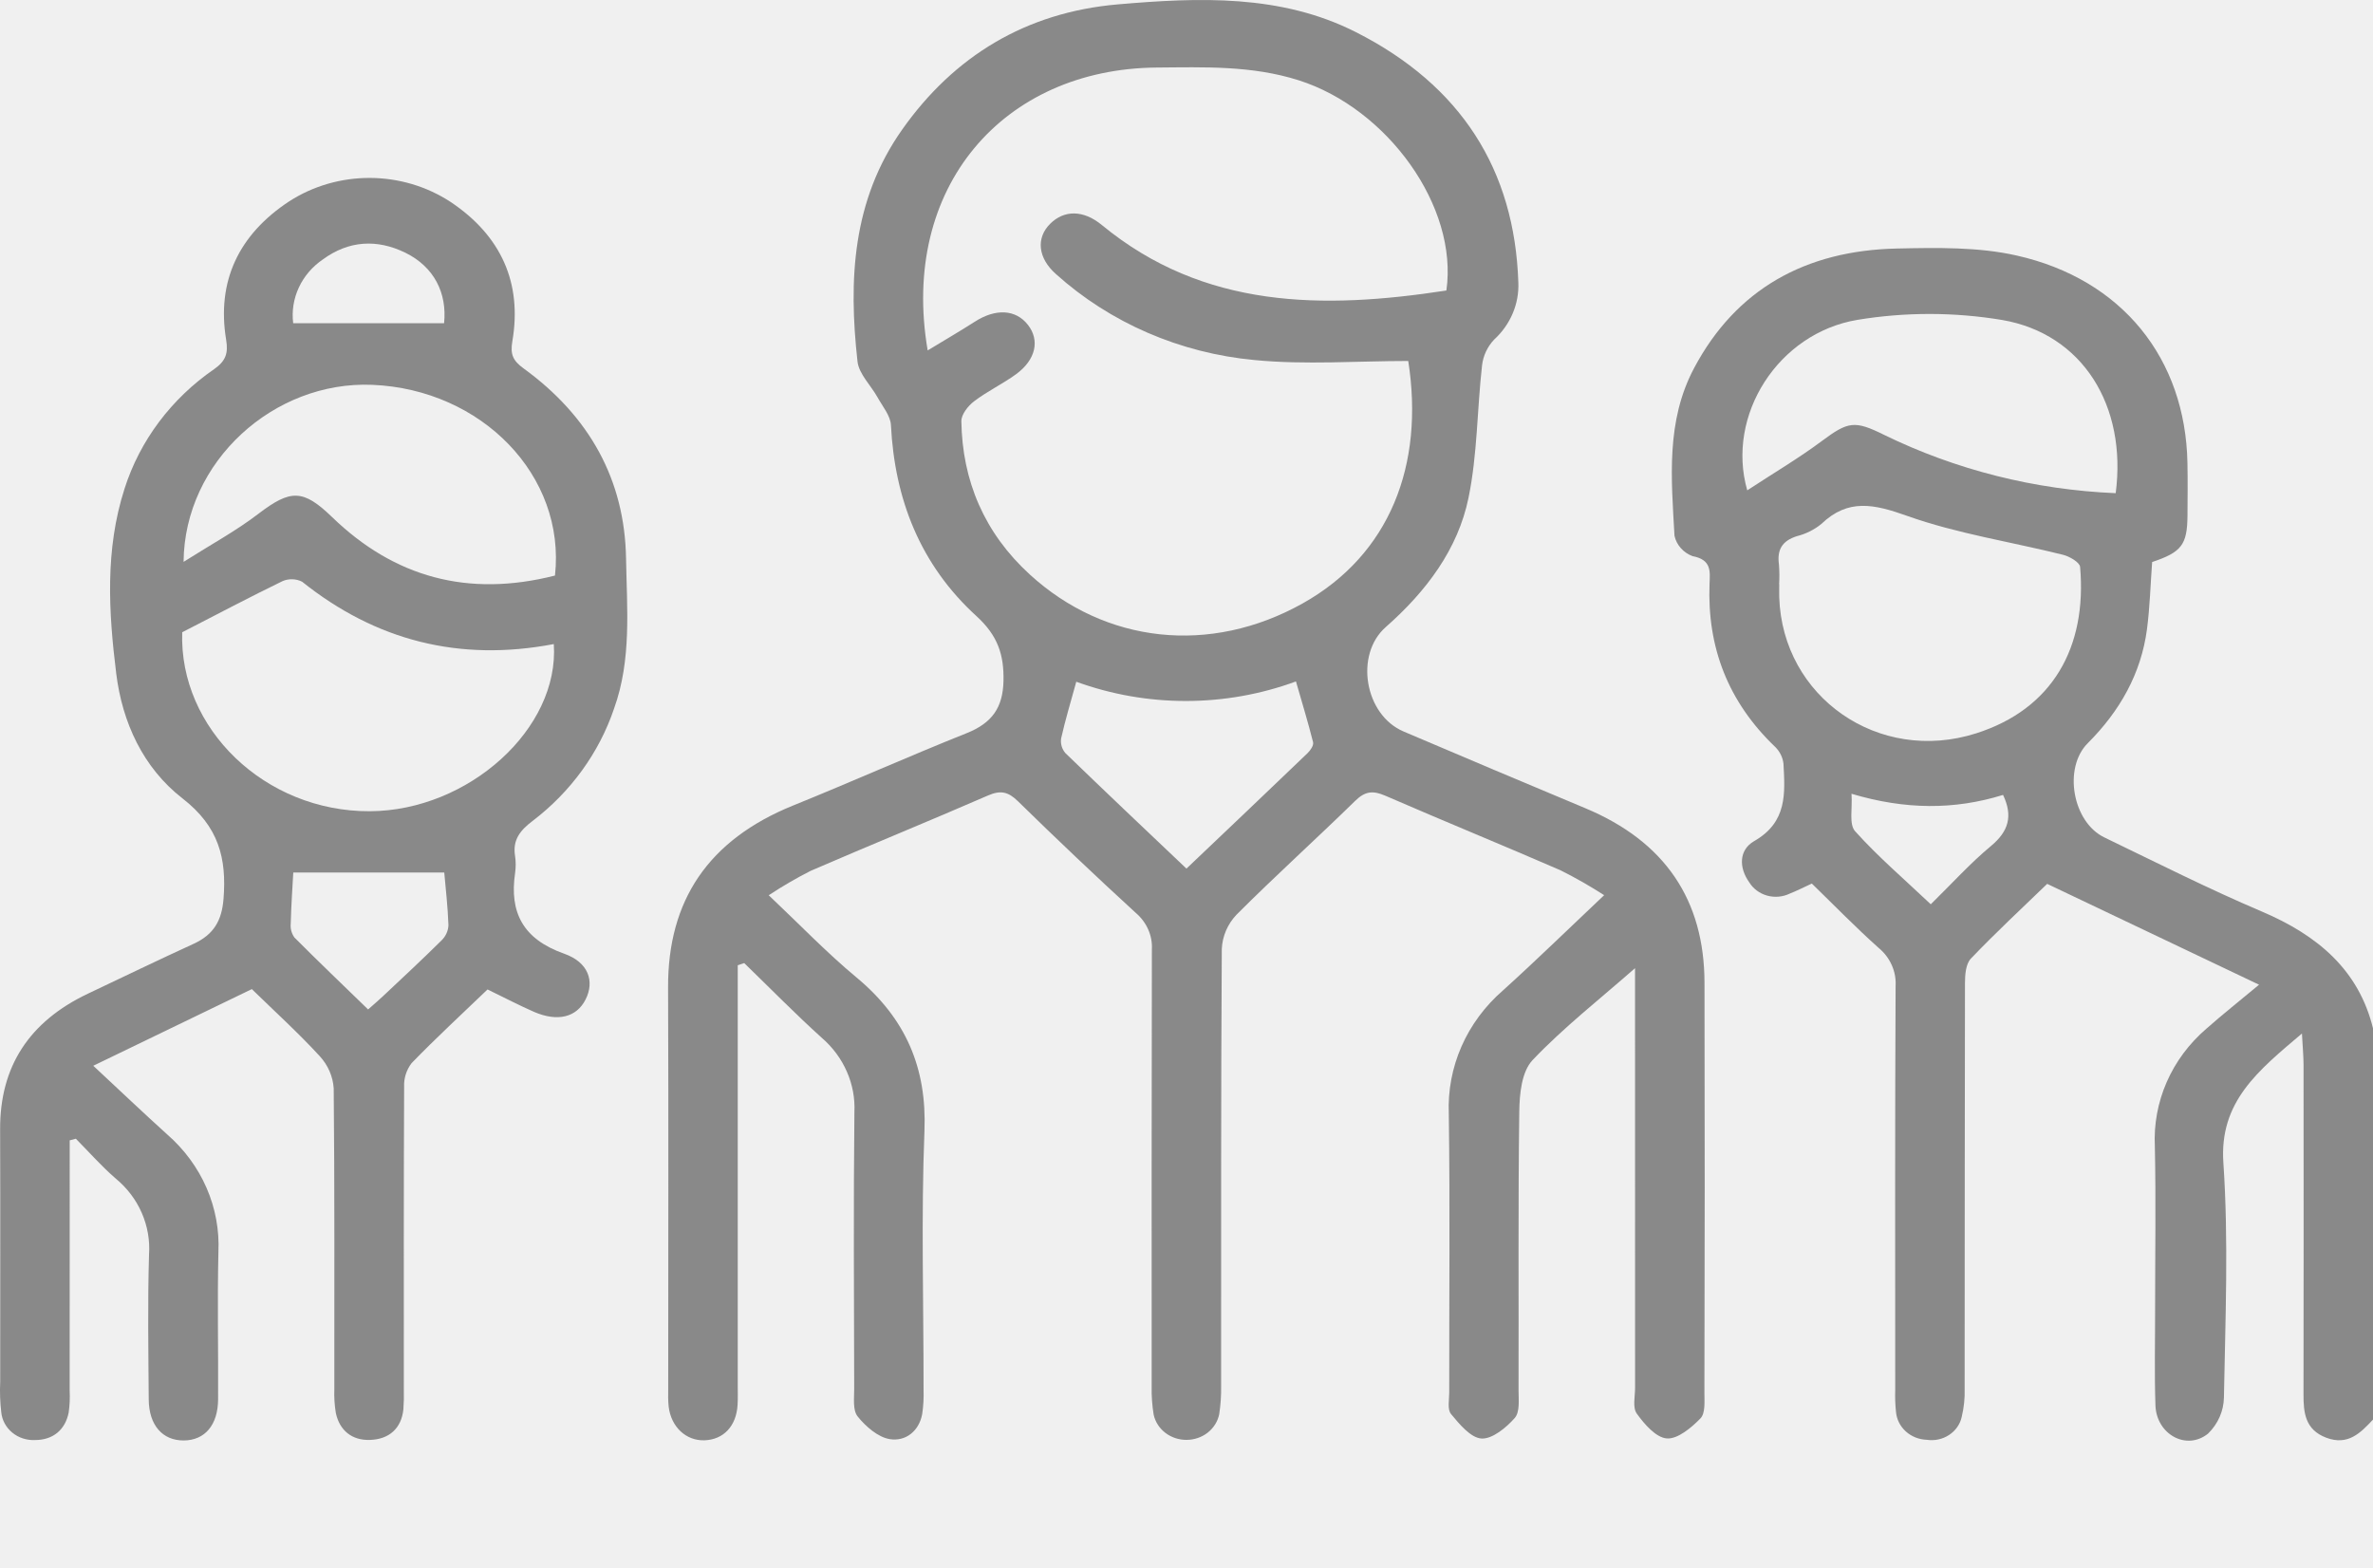
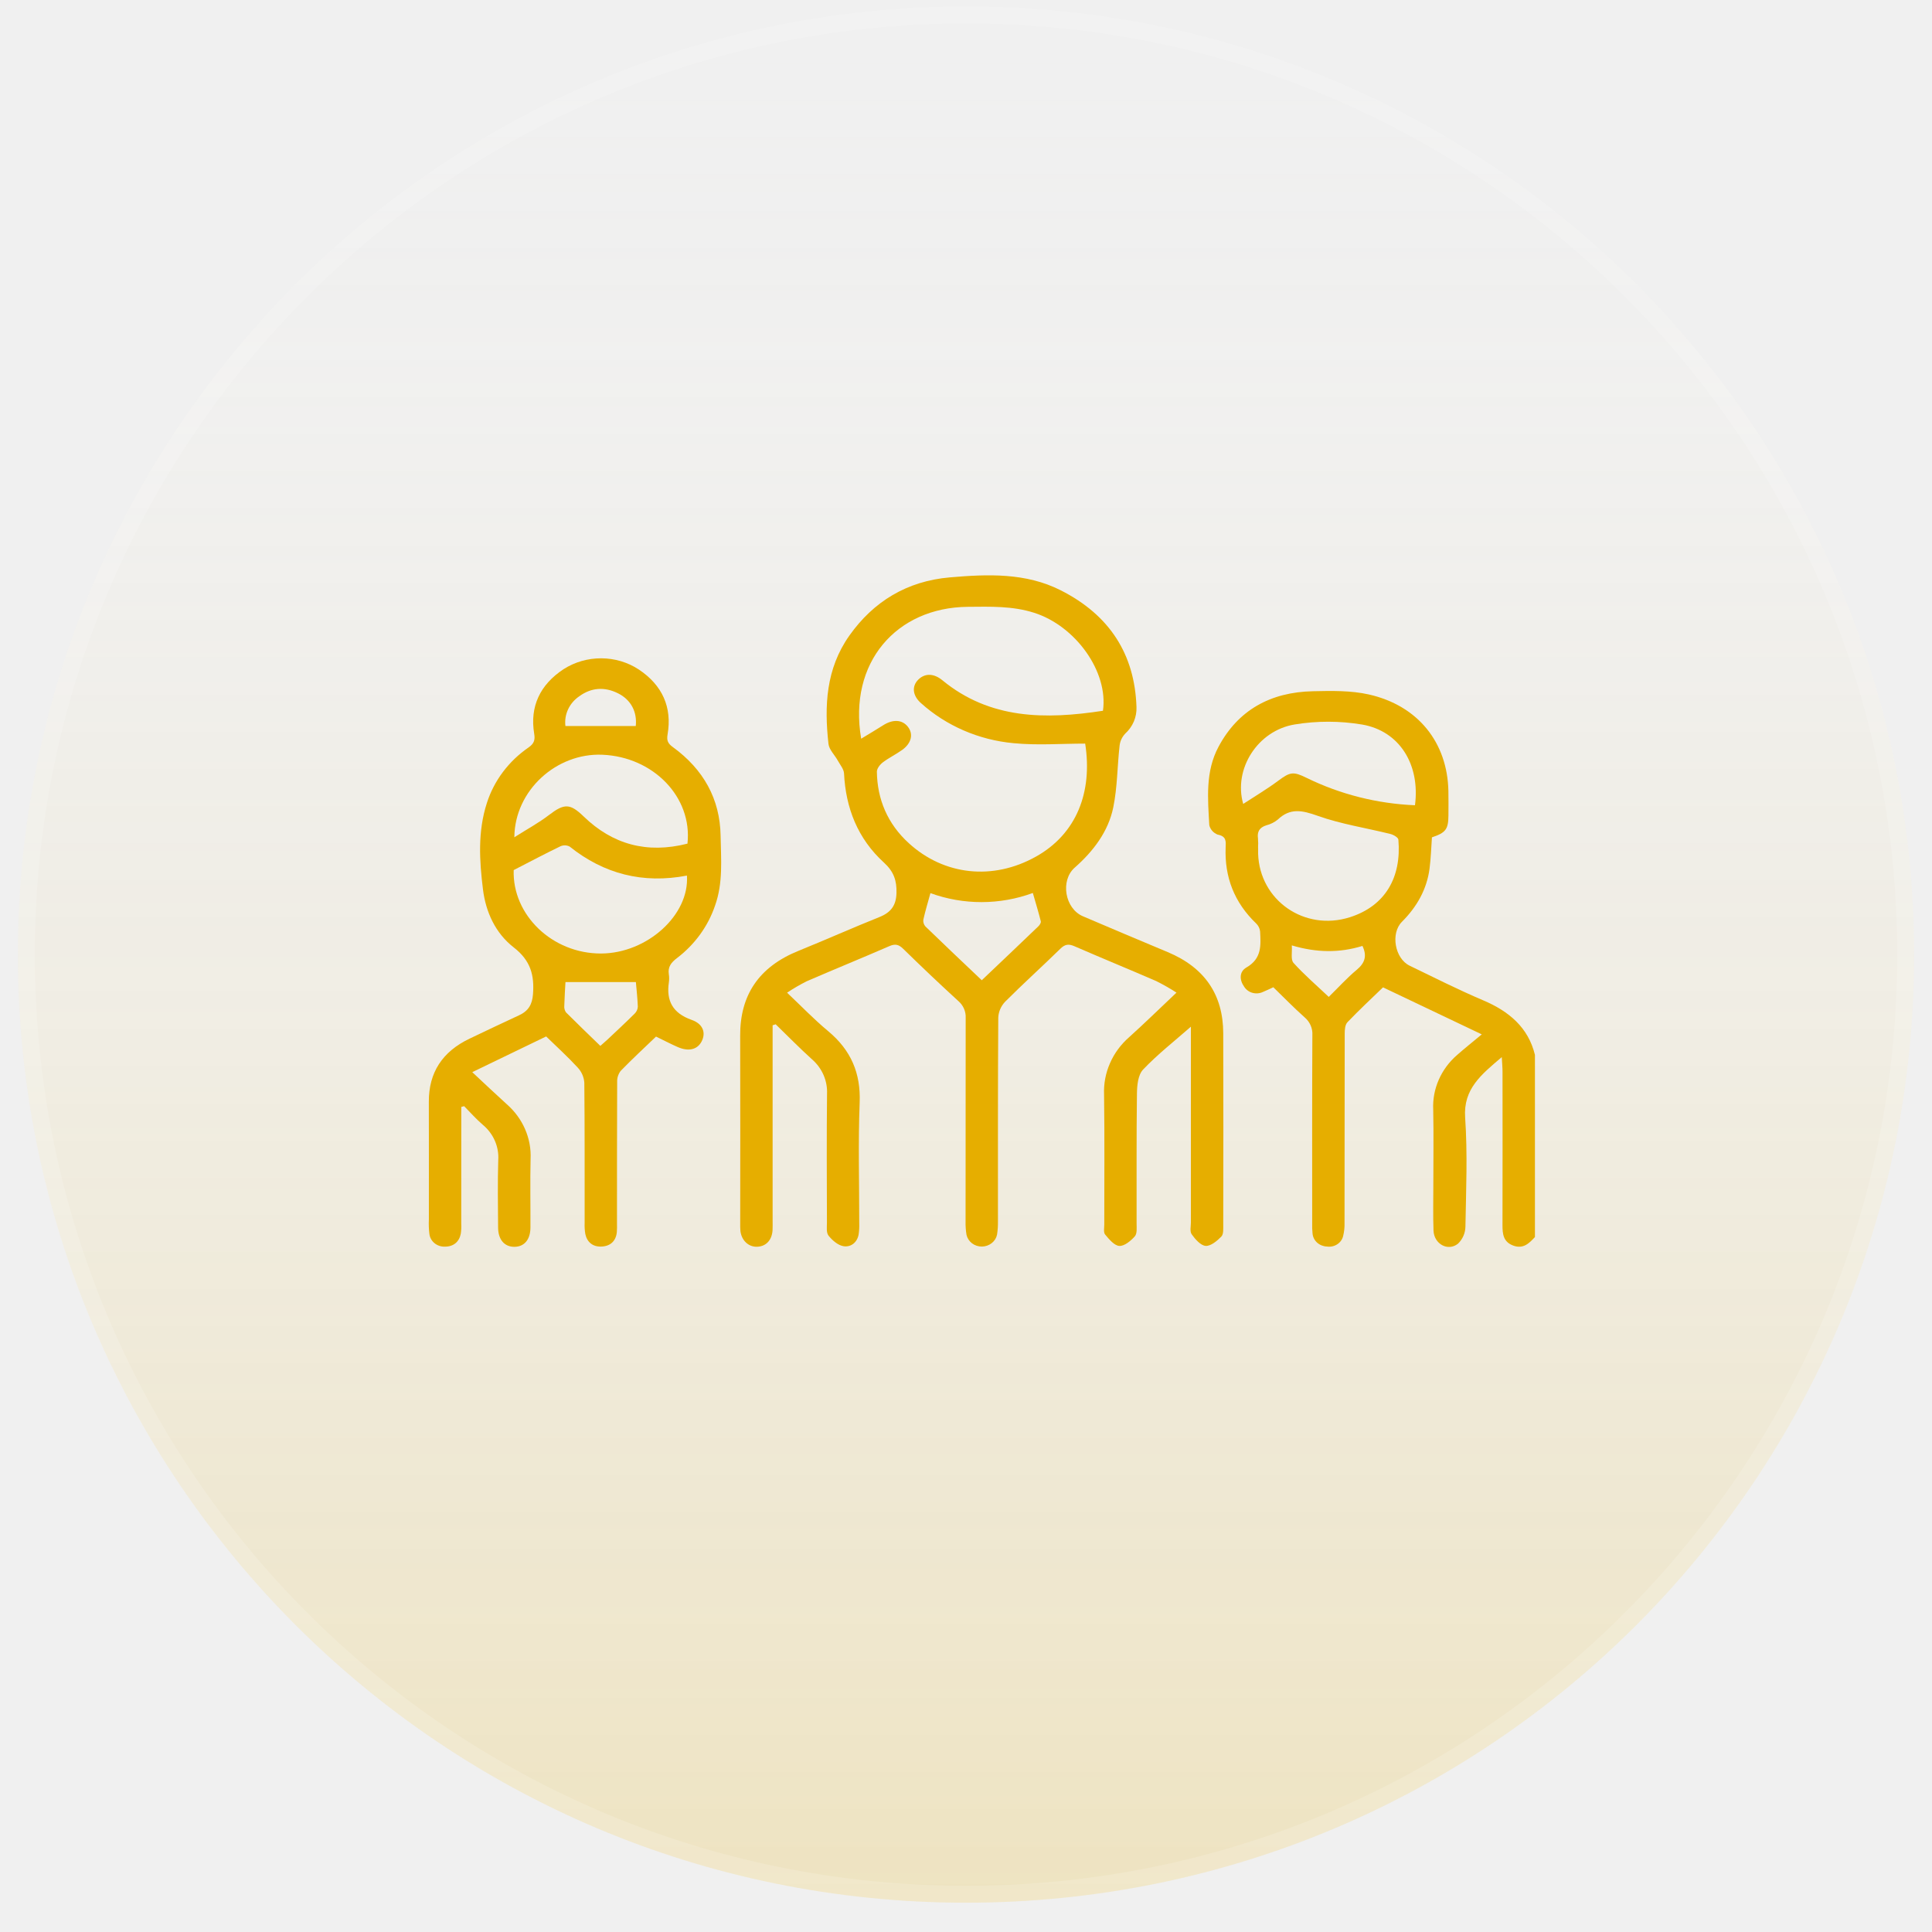
- <svg xmlns="http://www.w3.org/2000/svg" width="56" height="37" viewBox="0 0 56 37" fill="none">
-   <g clip-path="url(#clip0_627_991)">
-     <path d="M56.002 33.5C55.708 33.815 55.41 34.124 54.897 33.93C54.394 33.74 54.359 33.334 54.36 32.901C54.364 30.31 54.364 27.72 54.361 25.13C54.36 24.913 54.339 24.698 54.323 24.391C53.292 25.265 52.37 25.998 52.469 27.442C52.594 29.282 52.515 31.136 52.482 32.983C52.476 33.301 52.342 33.604 52.109 33.832C51.601 34.244 50.89 33.852 50.866 33.168C50.84 32.409 50.859 31.648 50.858 30.889C50.858 29.611 50.879 28.333 50.852 27.055C50.826 26.536 50.922 26.018 51.131 25.538C51.341 25.058 51.66 24.628 52.066 24.279C52.45 23.939 52.854 23.62 53.311 23.239L48.311 20.859C47.721 21.43 47.097 22.009 46.512 22.621C46.39 22.749 46.372 23 46.371 23.194C46.363 26.389 46.367 29.583 46.363 32.778C46.37 33.001 46.346 33.225 46.293 33.443C46.255 33.615 46.148 33.766 45.995 33.866C45.842 33.966 45.654 34.007 45.47 33.979C45.285 33.973 45.108 33.903 44.974 33.781C44.84 33.659 44.758 33.495 44.743 33.319C44.725 33.148 44.719 32.975 44.725 32.802C44.724 29.625 44.718 26.447 44.734 23.27C44.744 23.101 44.713 22.932 44.643 22.776C44.574 22.62 44.468 22.481 44.333 22.37C43.791 21.886 43.285 21.365 42.757 20.852C42.557 20.944 42.4 21.025 42.236 21.089C42.071 21.169 41.879 21.186 41.701 21.136C41.523 21.086 41.372 20.973 41.279 20.821C41.035 20.479 41.031 20.059 41.398 19.849C42.183 19.399 42.124 18.717 42.088 18.026C42.072 17.876 42.003 17.736 41.893 17.628C40.776 16.56 40.286 15.271 40.343 13.781C40.354 13.49 40.397 13.21 39.942 13.125C39.834 13.085 39.739 13.019 39.665 12.935C39.59 12.851 39.539 12.751 39.516 12.644C39.442 11.302 39.309 9.942 39.981 8.682C40.969 6.826 42.605 5.911 44.767 5.865C45.708 5.845 46.685 5.826 47.589 6.03C50.086 6.591 51.574 8.468 51.621 10.923C51.629 11.337 51.625 11.752 51.622 12.166C51.617 12.856 51.483 13.032 50.788 13.264C50.749 13.789 50.735 14.323 50.666 14.85C50.528 15.895 50.028 16.78 49.267 17.541C48.687 18.122 48.906 19.398 49.66 19.763C50.893 20.358 52.116 20.976 53.376 21.512C54.7 22.075 55.666 22.895 56.002 24.276V33.5ZM41.985 13.788H41.988C41.988 13.891 41.985 13.995 41.988 14.098C42.066 16.453 44.335 18.039 46.634 17.307C48.433 16.735 49.254 15.28 49.088 13.379C49.079 13.271 48.84 13.132 48.685 13.093C47.458 12.787 46.187 12.595 45.007 12.175C44.223 11.896 43.615 11.76 42.982 12.365C42.816 12.501 42.619 12.599 42.407 12.653C42.047 12.765 41.934 12.984 41.981 13.322C41.993 13.477 41.995 13.633 41.985 13.788ZM49.928 11.639C50.196 9.581 49.151 7.88 47.251 7.552C46.122 7.364 44.967 7.362 43.837 7.548C41.96 7.859 40.727 9.805 41.233 11.572C41.847 11.169 42.443 10.818 42.992 10.409C43.61 9.949 43.762 9.915 44.459 10.261C46.155 11.09 48.021 11.56 49.928 11.639ZM43.693 18.733C43.719 19.087 43.628 19.451 43.78 19.619C44.316 20.216 44.936 20.747 45.564 21.341C46.064 20.851 46.492 20.375 46.983 19.967C47.4 19.62 47.507 19.261 47.27 18.76C46.122 19.116 44.96 19.111 43.693 18.733Z" fill="#898989" />
-     <path d="M38.585 22.849C37.764 23.571 36.905 24.242 36.168 25.017C35.907 25.293 35.859 25.82 35.853 26.234C35.824 28.427 35.842 30.621 35.836 32.814C35.836 33.036 35.871 33.323 35.745 33.466C35.547 33.691 35.216 33.965 34.961 33.949C34.705 33.933 34.441 33.609 34.244 33.373C34.151 33.262 34.2 33.039 34.2 32.867C34.198 30.674 34.22 28.48 34.19 26.287C34.167 25.742 34.269 25.2 34.489 24.697C34.71 24.194 35.043 23.743 35.467 23.375C36.255 22.663 37.013 21.922 37.856 21.126C37.524 20.912 37.18 20.716 36.825 20.538C35.452 19.942 34.065 19.375 32.692 18.779C32.399 18.652 32.215 18.671 31.982 18.899C31.056 19.805 30.091 20.674 29.177 21.59C28.968 21.812 28.847 22.096 28.833 22.394C28.811 25.831 28.819 29.268 28.817 32.705C28.821 32.929 28.806 33.154 28.772 33.375C28.738 33.545 28.642 33.698 28.502 33.809C28.362 33.919 28.186 33.98 28.003 33.981C27.821 33.983 27.644 33.924 27.502 33.816C27.36 33.707 27.262 33.556 27.225 33.386C27.189 33.165 27.173 32.941 27.178 32.717C27.176 29.28 27.177 25.843 27.183 22.405C27.192 22.244 27.162 22.084 27.096 21.935C27.031 21.787 26.931 21.654 26.805 21.546C25.861 20.681 24.934 19.802 24.021 18.908C23.796 18.689 23.618 18.641 23.314 18.774C21.925 19.379 20.52 19.95 19.13 20.552C18.788 20.726 18.458 20.918 18.141 21.128C18.871 21.817 19.507 22.482 20.214 23.069C21.381 24.039 21.874 25.209 21.816 26.689C21.736 28.724 21.797 30.764 21.795 32.803C21.801 32.992 21.791 33.182 21.763 33.37C21.69 33.77 21.377 34.023 21.001 33.964C20.719 33.92 20.428 33.663 20.24 33.429C20.119 33.278 20.159 32.998 20.158 32.776C20.153 30.599 20.14 28.423 20.163 26.247C20.179 25.92 20.118 25.593 19.985 25.291C19.853 24.988 19.652 24.717 19.397 24.496C18.766 23.927 18.173 23.32 17.563 22.729L17.41 22.78V23.309C17.41 26.435 17.41 29.561 17.41 32.688C17.41 32.843 17.415 32.999 17.406 33.154C17.377 33.656 17.075 33.976 16.624 33.991C16.192 34.005 15.84 33.68 15.78 33.201C15.767 33.063 15.764 32.925 15.769 32.787C15.769 29.626 15.778 26.465 15.766 23.304C15.758 21.25 16.716 19.82 18.719 19.009C20.091 18.454 21.441 17.85 22.816 17.301C23.416 17.061 23.666 16.695 23.681 16.074C23.695 15.454 23.548 15.001 23.044 14.541C21.712 13.326 21.113 11.776 21.025 10.032C21.013 9.81 20.828 9.592 20.71 9.379C20.552 9.094 20.269 8.826 20.236 8.531C20.023 6.613 20.107 4.73 21.295 3.051C22.512 1.33 24.205 0.29 26.383 0.103C28.29 -0.061 30.222 -0.141 31.997 0.758C34.48 2.016 35.742 4.006 35.831 6.662C35.842 6.913 35.797 7.164 35.698 7.397C35.599 7.63 35.45 7.841 35.259 8.015C35.1 8.184 35.001 8.396 34.975 8.621C34.857 9.663 34.866 10.726 34.655 11.749C34.406 12.963 33.657 13.958 32.702 14.799C31.964 15.449 32.201 16.87 33.122 17.263C34.549 17.871 35.978 18.475 37.41 19.073C39.301 19.863 40.219 21.249 40.224 23.187C40.231 26.417 40.231 29.647 40.222 32.877C40.222 33.081 40.247 33.352 40.128 33.475C39.916 33.693 39.59 33.967 39.334 33.947C39.078 33.927 38.803 33.608 38.627 33.362C38.522 33.217 38.586 32.96 38.586 32.753C38.584 29.627 38.584 26.5 38.585 23.374C38.585 23.187 38.585 23 38.585 22.849ZM34.133 6.856C34.416 4.877 32.742 2.56 30.646 1.894C29.543 1.544 28.42 1.585 27.294 1.594C23.677 1.625 21.234 4.417 21.892 8.27C22.284 8.031 22.648 7.821 23.001 7.594C23.494 7.276 23.97 7.298 24.258 7.667C24.543 8.03 24.445 8.491 23.977 8.832C23.661 9.062 23.297 9.234 22.988 9.47C22.843 9.58 22.685 9.782 22.687 9.94C22.708 11.348 23.231 12.579 24.302 13.558C26.086 15.189 28.558 15.463 30.742 14.24C32.795 13.09 33.617 10.979 33.233 8.519C32.033 8.519 30.807 8.614 29.605 8.497C27.848 8.334 26.199 7.62 24.919 6.468C24.488 6.086 24.448 5.614 24.783 5.281C25.113 4.953 25.564 4.95 26.003 5.311C28.413 7.296 31.224 7.303 34.133 6.856ZM27.999 20.499C28.989 19.557 29.927 18.668 30.859 17.772C30.927 17.707 31.005 17.589 30.987 17.516C30.868 17.042 30.724 16.573 30.583 16.082C28.916 16.695 27.068 16.697 25.399 16.089C25.268 16.565 25.139 16.991 25.042 17.424C25.032 17.485 25.036 17.548 25.053 17.608C25.07 17.669 25.101 17.725 25.142 17.773C26.07 18.672 27.01 19.56 27.999 20.499Z" fill="#898989" />
-     <path d="M11.505 23.351C10.905 23.928 10.291 24.494 9.713 25.09C9.59 25.252 9.528 25.449 9.537 25.648C9.526 28.032 9.53 30.415 9.53 32.799C9.534 32.954 9.531 33.109 9.519 33.265C9.471 33.71 9.184 33.967 8.733 33.982C8.304 33.998 8.013 33.756 7.926 33.349C7.894 33.161 7.883 32.971 7.89 32.782C7.888 30.416 7.899 28.049 7.875 25.683C7.856 25.404 7.741 25.139 7.547 24.927C7.035 24.37 6.469 23.856 5.943 23.343L2.201 25.152C2.828 25.736 3.379 26.26 3.944 26.771C4.347 27.122 4.665 27.553 4.874 28.033C5.083 28.513 5.179 29.031 5.154 29.55C5.128 30.707 5.153 31.864 5.147 33.022C5.144 33.632 4.833 33.993 4.334 33.995C3.834 33.996 3.514 33.634 3.51 33.026C3.502 31.886 3.483 30.746 3.517 29.607C3.54 29.27 3.481 28.934 3.345 28.623C3.209 28.311 2.998 28.034 2.73 27.813C2.395 27.523 2.102 27.189 1.79 26.874L1.645 26.912V27.377C1.645 29.191 1.645 31.004 1.644 32.818C1.653 32.99 1.645 33.163 1.621 33.334C1.54 33.745 1.25 33.986 0.824 33.985C0.628 33.994 0.437 33.931 0.289 33.809C0.141 33.687 0.049 33.517 0.03 33.332C0.002 33.092 -0.007 32.85 0.005 32.608C0.004 30.622 0.01 28.636 0.003 26.65C-0.003 25.173 0.686 24.11 2.076 23.45C2.906 23.056 3.734 22.657 4.569 22.274C5.047 22.055 5.235 21.722 5.275 21.212C5.35 20.258 5.166 19.509 4.306 18.842C3.374 18.118 2.885 17.044 2.743 15.897C2.562 14.438 2.476 12.97 2.939 11.533C3.3 10.399 4.042 9.408 5.053 8.712C5.329 8.518 5.389 8.336 5.337 8.021C5.109 6.643 5.629 5.537 6.827 4.75C7.389 4.388 8.054 4.196 8.733 4.199C9.413 4.202 10.075 4.4 10.634 4.766C11.831 5.566 12.325 6.683 12.091 8.053C12.038 8.362 12.104 8.511 12.354 8.693C13.908 9.822 14.743 11.32 14.774 13.181C14.794 14.366 14.908 15.563 14.491 16.723C14.138 17.766 13.47 18.687 12.57 19.373C12.27 19.599 12.096 19.826 12.154 20.195C12.175 20.332 12.175 20.471 12.155 20.609C12.021 21.528 12.336 22.162 13.313 22.507C13.889 22.71 14.036 23.159 13.819 23.588C13.607 24.008 13.161 24.122 12.602 23.88C12.256 23.729 11.921 23.553 11.505 23.351ZM4.3 14.921C4.224 17.187 6.248 19.157 8.73 19.145C11.056 19.133 13.205 17.196 13.069 15.2C10.838 15.626 8.865 15.116 7.13 13.729C7.06 13.693 6.981 13.673 6.901 13.671C6.821 13.668 6.742 13.683 6.669 13.714C5.899 14.088 5.143 14.488 4.3 14.921ZM13.097 13.583C13.355 11.23 11.373 9.189 8.785 9.082C6.465 8.986 4.353 10.886 4.332 13.26C4.977 12.851 5.568 12.531 6.092 12.13C6.86 11.542 7.154 11.542 7.841 12.207C9.302 13.62 11.041 14.106 13.097 13.583ZM10.484 20.591H6.921C6.902 20.939 6.872 21.368 6.861 21.798C6.849 21.913 6.88 22.029 6.948 22.125C7.517 22.696 8.1 23.253 8.687 23.823C8.855 23.674 8.949 23.594 9.038 23.51C9.503 23.072 9.972 22.638 10.424 22.189C10.521 22.093 10.577 21.967 10.583 21.835C10.567 21.39 10.515 20.947 10.484 20.591ZM10.48 7.628C10.554 6.914 10.242 6.297 9.569 5.966C8.891 5.634 8.226 5.679 7.62 6.122C7.372 6.291 7.176 6.519 7.053 6.784C6.929 7.049 6.883 7.341 6.919 7.628H10.48Z" fill="#898989" />
+ <svg xmlns="http://www.w3.org/2000/svg" width="54" height="54" viewBox="0 0 54 54" fill="none">
+   <rect x="0.5" y="0.181" width="53" height="53" rx="26.5" fill="url(#paint0_linear_3536_50275)" />
+   <rect x="0.737" y="0.418" width="52.527" height="52.527" rx="26.263" stroke="white" stroke-opacity="0.15" stroke-width="0.473" />
+   <g clip-path="url(#clip0_3536_50275)">
+     <path d="M42.902 34.576C42.74 34.75 42.575 34.92 42.292 34.813C42.014 34.709 41.995 34.485 41.995 34.245C41.998 32.815 41.998 31.385 41.996 29.955C41.996 29.836 41.984 29.716 41.975 29.547C41.406 30.03 40.897 30.434 40.951 31.232C41.021 32.247 40.977 33.271 40.959 34.291C40.955 34.466 40.882 34.634 40.753 34.76C40.472 34.987 40.08 34.771 40.067 34.393C40.052 33.974 40.062 33.554 40.062 33.135C40.062 32.429 40.073 31.723 40.059 31.018C40.044 30.732 40.097 30.446 40.213 30.181C40.329 29.916 40.505 29.678 40.729 29.485C40.941 29.298 41.164 29.121 41.416 28.911L38.656 27.597C38.33 27.912 37.986 28.232 37.663 28.57C37.595 28.64 37.585 28.779 37.585 28.886C37.581 30.65 37.583 32.414 37.58 34.178C37.584 34.301 37.571 34.424 37.542 34.544C37.521 34.639 37.462 34.723 37.377 34.778C37.292 34.834 37.189 34.856 37.087 34.841C36.985 34.837 36.888 34.798 36.813 34.731C36.739 34.664 36.694 34.573 36.686 34.476C36.676 34.382 36.673 34.286 36.676 34.191C36.676 32.437 36.672 30.683 36.681 28.928C36.687 28.835 36.669 28.742 36.631 28.656C36.593 28.57 36.534 28.493 36.46 28.431C36.16 28.164 35.881 27.876 35.59 27.594C35.479 27.644 35.392 27.689 35.302 27.724C35.211 27.768 35.105 27.777 35.007 27.75C34.908 27.723 34.825 27.66 34.773 27.576C34.639 27.387 34.636 27.156 34.84 27.04C35.273 26.791 35.24 26.415 35.22 26.033C35.211 25.951 35.173 25.873 35.113 25.814C34.496 25.224 34.225 24.512 34.257 23.689C34.263 23.529 34.287 23.374 34.035 23.328C33.976 23.305 33.923 23.269 33.883 23.223C33.841 23.176 33.813 23.121 33.8 23.062C33.759 22.321 33.686 21.57 34.057 20.874C34.603 19.85 35.506 19.345 36.699 19.32C37.219 19.308 37.758 19.298 38.257 19.41C39.636 19.72 40.457 20.756 40.483 22.112C40.488 22.34 40.485 22.569 40.484 22.798C40.481 23.179 40.407 23.276 40.023 23.404C40.002 23.694 39.994 23.989 39.956 24.28C39.88 24.857 39.604 25.345 39.184 25.765C38.863 26.086 38.984 26.791 39.401 26.992C40.081 27.321 40.756 27.662 41.452 27.958C42.183 28.268 42.716 28.721 42.902 29.484V34.576ZM35.163 23.693H35.165C35.165 23.75 35.163 23.808 35.165 23.865C35.208 25.165 36.461 26.04 37.73 25.637C38.723 25.321 39.176 24.517 39.085 23.468C39.08 23.408 38.948 23.331 38.862 23.31C38.185 23.141 37.483 23.035 36.832 22.803C36.399 22.649 36.063 22.574 35.714 22.908C35.622 22.983 35.514 23.037 35.397 23.067C35.198 23.129 35.135 23.25 35.161 23.436C35.168 23.522 35.169 23.608 35.163 23.693ZM39.549 22.507C39.697 21.371 39.12 20.432 38.071 20.251C37.447 20.147 36.81 20.146 36.186 20.249C35.15 20.42 34.469 21.495 34.748 22.47C35.087 22.248 35.416 22.054 35.719 21.828C36.06 21.574 36.144 21.555 36.529 21.746C37.466 22.204 38.496 22.463 39.549 22.507ZM36.106 26.424C36.121 26.619 36.071 26.82 36.154 26.913C36.45 27.242 36.792 27.535 37.139 27.864C37.416 27.593 37.652 27.33 37.923 27.105C38.153 26.913 38.212 26.715 38.081 26.439C37.447 26.635 36.806 26.632 36.106 26.424Z" fill="#E6AE00" />
+     <path d="M33.286 28.696C32.833 29.094 32.358 29.465 31.951 29.893C31.807 30.045 31.781 30.336 31.778 30.564C31.762 31.775 31.771 32.986 31.768 34.197C31.768 34.32 31.787 34.478 31.718 34.557C31.608 34.681 31.426 34.833 31.285 34.824C31.144 34.815 30.998 34.636 30.889 34.506C30.838 34.444 30.865 34.321 30.865 34.226C30.864 33.015 30.876 31.804 30.859 30.593C30.846 30.293 30.903 29.993 31.025 29.716C31.146 29.438 31.33 29.189 31.564 28.986C31.999 28.593 32.418 28.184 32.883 27.744C32.7 27.626 32.51 27.518 32.314 27.42C31.556 27.091 30.79 26.778 30.032 26.448C29.87 26.378 29.769 26.389 29.64 26.515C29.129 27.015 28.596 27.495 28.092 28C27.976 28.123 27.909 28.28 27.902 28.444C27.889 30.342 27.894 32.239 27.893 34.137C27.895 34.261 27.887 34.384 27.868 34.507C27.849 34.601 27.797 34.685 27.719 34.746C27.642 34.807 27.544 34.841 27.444 34.842C27.343 34.842 27.245 34.81 27.167 34.75C27.089 34.69 27.035 34.606 27.014 34.513C26.994 34.391 26.985 34.267 26.988 34.143C26.987 32.246 26.988 30.348 26.991 28.451C26.996 28.362 26.979 28.273 26.943 28.191C26.907 28.109 26.852 28.035 26.782 27.976C26.261 27.499 25.749 27.013 25.245 26.52C25.121 26.399 25.023 26.372 24.855 26.446C24.088 26.78 23.312 27.095 22.545 27.428C22.356 27.523 22.174 27.629 21.999 27.746C22.402 28.126 22.753 28.493 23.143 28.817C23.788 29.353 24.06 29.998 24.028 30.815C23.984 31.939 24.017 33.066 24.016 34.191C24.02 34.295 24.014 34.4 23.999 34.504C23.959 34.725 23.786 34.864 23.578 34.832C23.422 34.808 23.261 34.666 23.158 34.537C23.091 34.453 23.113 34.299 23.113 34.176C23.11 32.974 23.103 31.773 23.116 30.571C23.124 30.391 23.09 30.211 23.017 30.044C22.944 29.877 22.833 29.727 22.692 29.605C22.344 29.291 22.016 28.955 21.68 28.629L21.595 28.657V28.95C21.595 30.675 21.595 32.401 21.595 34.127C21.595 34.213 21.598 34.299 21.593 34.385C21.577 34.662 21.41 34.839 21.161 34.847C20.923 34.855 20.729 34.675 20.695 34.41C20.689 34.334 20.687 34.258 20.689 34.182C20.689 32.437 20.694 30.692 20.688 28.947C20.683 27.813 21.212 27.023 22.318 26.576C23.075 26.269 23.821 25.936 24.58 25.632C24.911 25.5 25.049 25.298 25.057 24.955C25.065 24.613 24.984 24.363 24.706 24.109C23.97 23.438 23.639 22.582 23.591 21.619C23.585 21.497 23.482 21.377 23.417 21.259C23.33 21.101 23.174 20.954 23.156 20.791C23.038 19.732 23.084 18.692 23.74 17.765C24.412 16.815 25.347 16.241 26.549 16.138C27.602 16.047 28.669 16.003 29.649 16.5C31.019 17.194 31.716 18.292 31.765 19.759C31.771 19.898 31.746 20.036 31.692 20.165C31.637 20.293 31.555 20.41 31.449 20.506C31.362 20.599 31.307 20.716 31.293 20.84C31.228 21.416 31.232 22.003 31.116 22.568C30.978 23.238 30.565 23.787 30.038 24.251C29.631 24.61 29.761 25.395 30.27 25.611C31.057 25.947 31.846 26.281 32.637 26.611C33.681 27.047 34.188 27.812 34.19 28.882C34.195 30.666 34.194 32.449 34.19 34.232C34.189 34.345 34.203 34.494 34.137 34.562C34.021 34.682 33.84 34.833 33.699 34.823C33.558 34.812 33.406 34.636 33.309 34.5C33.251 34.42 33.286 34.278 33.286 34.163C33.285 32.437 33.285 30.711 33.286 28.985C33.286 28.882 33.286 28.779 33.286 28.696ZM30.828 19.866C30.984 18.773 30.06 17.494 28.903 17.127C28.294 16.933 27.674 16.956 27.052 16.961C25.055 16.978 23.706 18.519 24.07 20.647C24.286 20.515 24.487 20.398 24.682 20.273C24.954 20.098 25.217 20.11 25.376 20.314C25.533 20.514 25.479 20.769 25.221 20.957C25.046 21.084 24.846 21.179 24.675 21.309C24.595 21.37 24.508 21.482 24.509 21.569C24.52 22.346 24.809 23.026 25.4 23.566C26.385 24.467 27.75 24.618 28.956 23.942C30.089 23.308 30.543 22.142 30.331 20.784C29.668 20.784 28.992 20.837 28.328 20.772C27.358 20.682 26.448 20.288 25.741 19.652C25.503 19.441 25.481 19.18 25.666 18.996C25.848 18.815 26.097 18.814 26.339 19.013C27.67 20.109 29.222 20.113 30.828 19.866ZM27.441 27.398C27.988 26.878 28.506 26.387 29.02 25.893C29.058 25.857 29.101 25.792 29.091 25.751C29.025 25.489 28.946 25.23 28.868 24.959C27.948 25.298 26.927 25.299 26.006 24.963C25.934 25.226 25.862 25.461 25.809 25.7C25.803 25.734 25.805 25.769 25.815 25.802C25.824 25.835 25.841 25.866 25.864 25.893C26.376 26.39 26.895 26.88 27.441 27.398Z" fill="#E6AE00" />
+     <path d="M18.336 28.973C18.005 29.291 17.666 29.604 17.347 29.933C17.279 30.023 17.245 30.131 17.25 30.241C17.244 31.557 17.246 32.873 17.245 34.189C17.248 34.275 17.246 34.36 17.24 34.446C17.213 34.692 17.055 34.834 16.806 34.842C16.569 34.851 16.408 34.718 16.36 34.492C16.343 34.389 16.336 34.284 16.341 34.179C16.339 32.873 16.345 31.567 16.332 30.261C16.321 30.106 16.258 29.96 16.151 29.843C15.868 29.535 15.556 29.252 15.265 28.969L13.2 29.967C13.546 30.29 13.85 30.579 14.162 30.861C14.384 31.055 14.56 31.293 14.675 31.558C14.791 31.823 14.844 32.109 14.83 32.395C14.815 33.034 14.829 33.673 14.826 34.312C14.824 34.649 14.653 34.848 14.377 34.849C14.101 34.85 13.925 34.65 13.922 34.314C13.918 33.685 13.907 33.055 13.926 32.426C13.939 32.241 13.906 32.055 13.831 31.883C13.756 31.712 13.64 31.558 13.492 31.436C13.306 31.276 13.145 31.092 12.973 30.918L12.893 30.939V31.196C12.893 32.197 12.892 33.198 12.892 34.199C12.897 34.295 12.893 34.39 12.879 34.484C12.835 34.711 12.674 34.844 12.439 34.844C12.331 34.849 12.226 34.814 12.144 34.747C12.062 34.679 12.011 34.585 12.001 34.483C11.985 34.351 11.981 34.217 11.987 34.084C11.986 32.987 11.99 31.891 11.986 30.794C11.983 29.979 12.363 29.392 13.13 29.028C13.589 28.81 14.046 28.59 14.507 28.378C14.771 28.257 14.875 28.073 14.897 27.792C14.938 27.265 14.837 26.852 14.362 26.483C13.847 26.084 13.577 25.491 13.499 24.858C13.399 24.052 13.351 23.242 13.607 22.448C13.806 21.822 14.216 21.275 14.774 20.891C14.927 20.784 14.96 20.683 14.931 20.509C14.805 19.749 15.092 19.138 15.753 18.703C16.064 18.504 16.431 18.398 16.806 18.4C17.181 18.401 17.547 18.51 17.855 18.713C18.516 19.154 18.789 19.771 18.659 20.527C18.63 20.698 18.667 20.78 18.805 20.88C19.663 21.504 20.124 22.331 20.141 23.358C20.152 24.013 20.215 24.673 19.985 25.314C19.79 25.889 19.421 26.398 18.924 26.777C18.758 26.902 18.663 27.027 18.694 27.23C18.706 27.306 18.706 27.383 18.695 27.459C18.621 27.966 18.795 28.317 19.334 28.507C19.652 28.619 19.733 28.867 19.613 29.104C19.496 29.336 19.25 29.399 18.942 29.265C18.75 29.181 18.566 29.084 18.336 28.973ZM14.358 24.319C14.316 25.57 15.434 26.657 16.804 26.651C18.088 26.644 19.274 25.575 19.2 24.473C17.968 24.708 16.878 24.427 15.921 23.661C15.882 23.641 15.839 23.63 15.794 23.628C15.75 23.627 15.707 23.635 15.666 23.653C15.241 23.859 14.824 24.079 14.358 24.319ZM19.215 23.58C19.357 22.281 18.263 21.154 16.834 21.095C15.554 21.042 14.387 22.091 14.376 23.402C14.732 23.176 15.059 22.999 15.347 22.778C15.772 22.453 15.934 22.453 16.313 22.82C17.12 23.601 18.08 23.869 19.215 23.58ZM17.773 27.449H15.805C15.795 27.642 15.778 27.878 15.772 28.115C15.766 28.179 15.783 28.243 15.82 28.296C16.134 28.611 16.456 28.919 16.78 29.233C16.873 29.151 16.925 29.107 16.974 29.061C17.231 28.819 17.489 28.579 17.739 28.331C17.793 28.278 17.824 28.209 17.827 28.136C17.818 27.89 17.79 27.645 17.773 27.449ZM17.77 20.293C17.811 19.898 17.639 19.558 17.267 19.375C16.893 19.191 16.526 19.217 16.191 19.461C16.054 19.554 15.946 19.68 15.878 19.827C15.81 19.973 15.784 20.134 15.804 20.293H17.77Z" fill="#E6AE00" />
  </g>
  <defs>
-     <clipPath id="clip0_627_991">
-       <rect width="56" height="37" fill="white" />
+     <linearGradient id="paint0_linear_3536_50275" x1="27" y1="0.181" x2="27" y2="53.181" gradientUnits="userSpaceOnUse">
+       <stop stop-color="white" stop-opacity="0" />
+       <stop offset="1" stop-color="#E5AE00" stop-opacity="0.2" />
+     </linearGradient>
+     <clipPath id="clip0_3536_50275">
+       <rect width="30.917" height="20.427" fill="white" transform="translate(11.9844 16.0814)" />
    </clipPath>
  </defs>
</svg>
